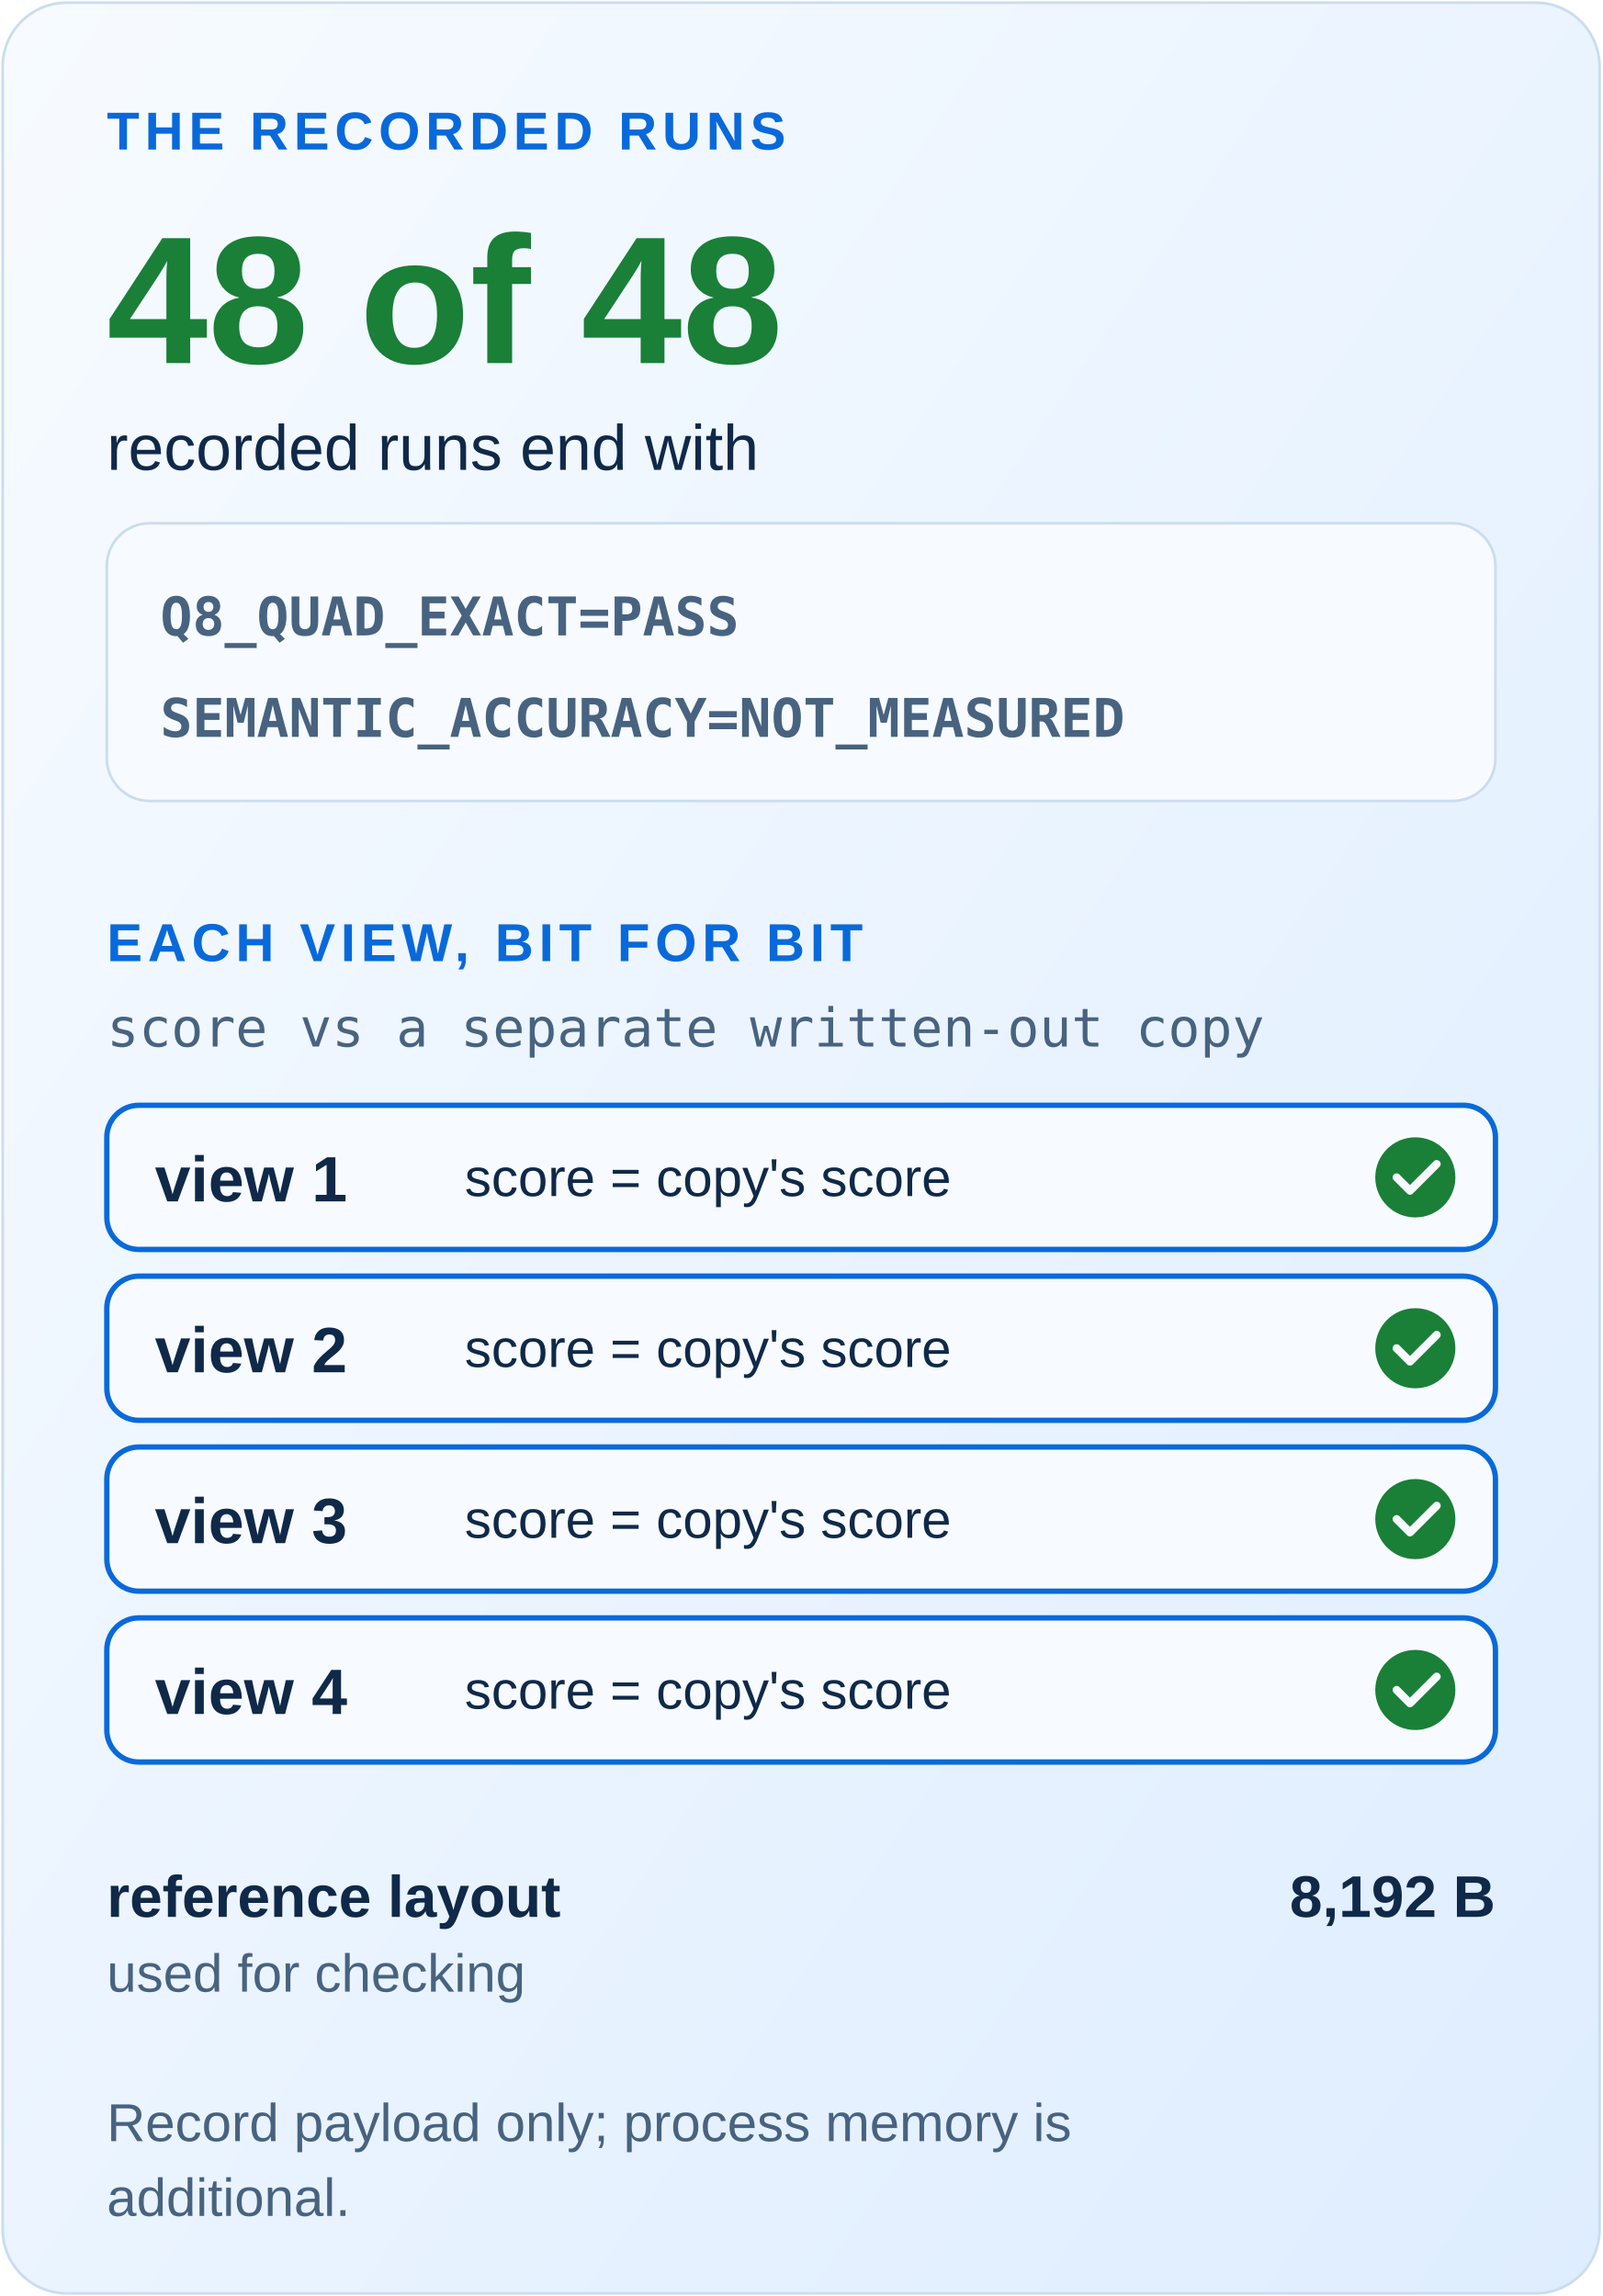
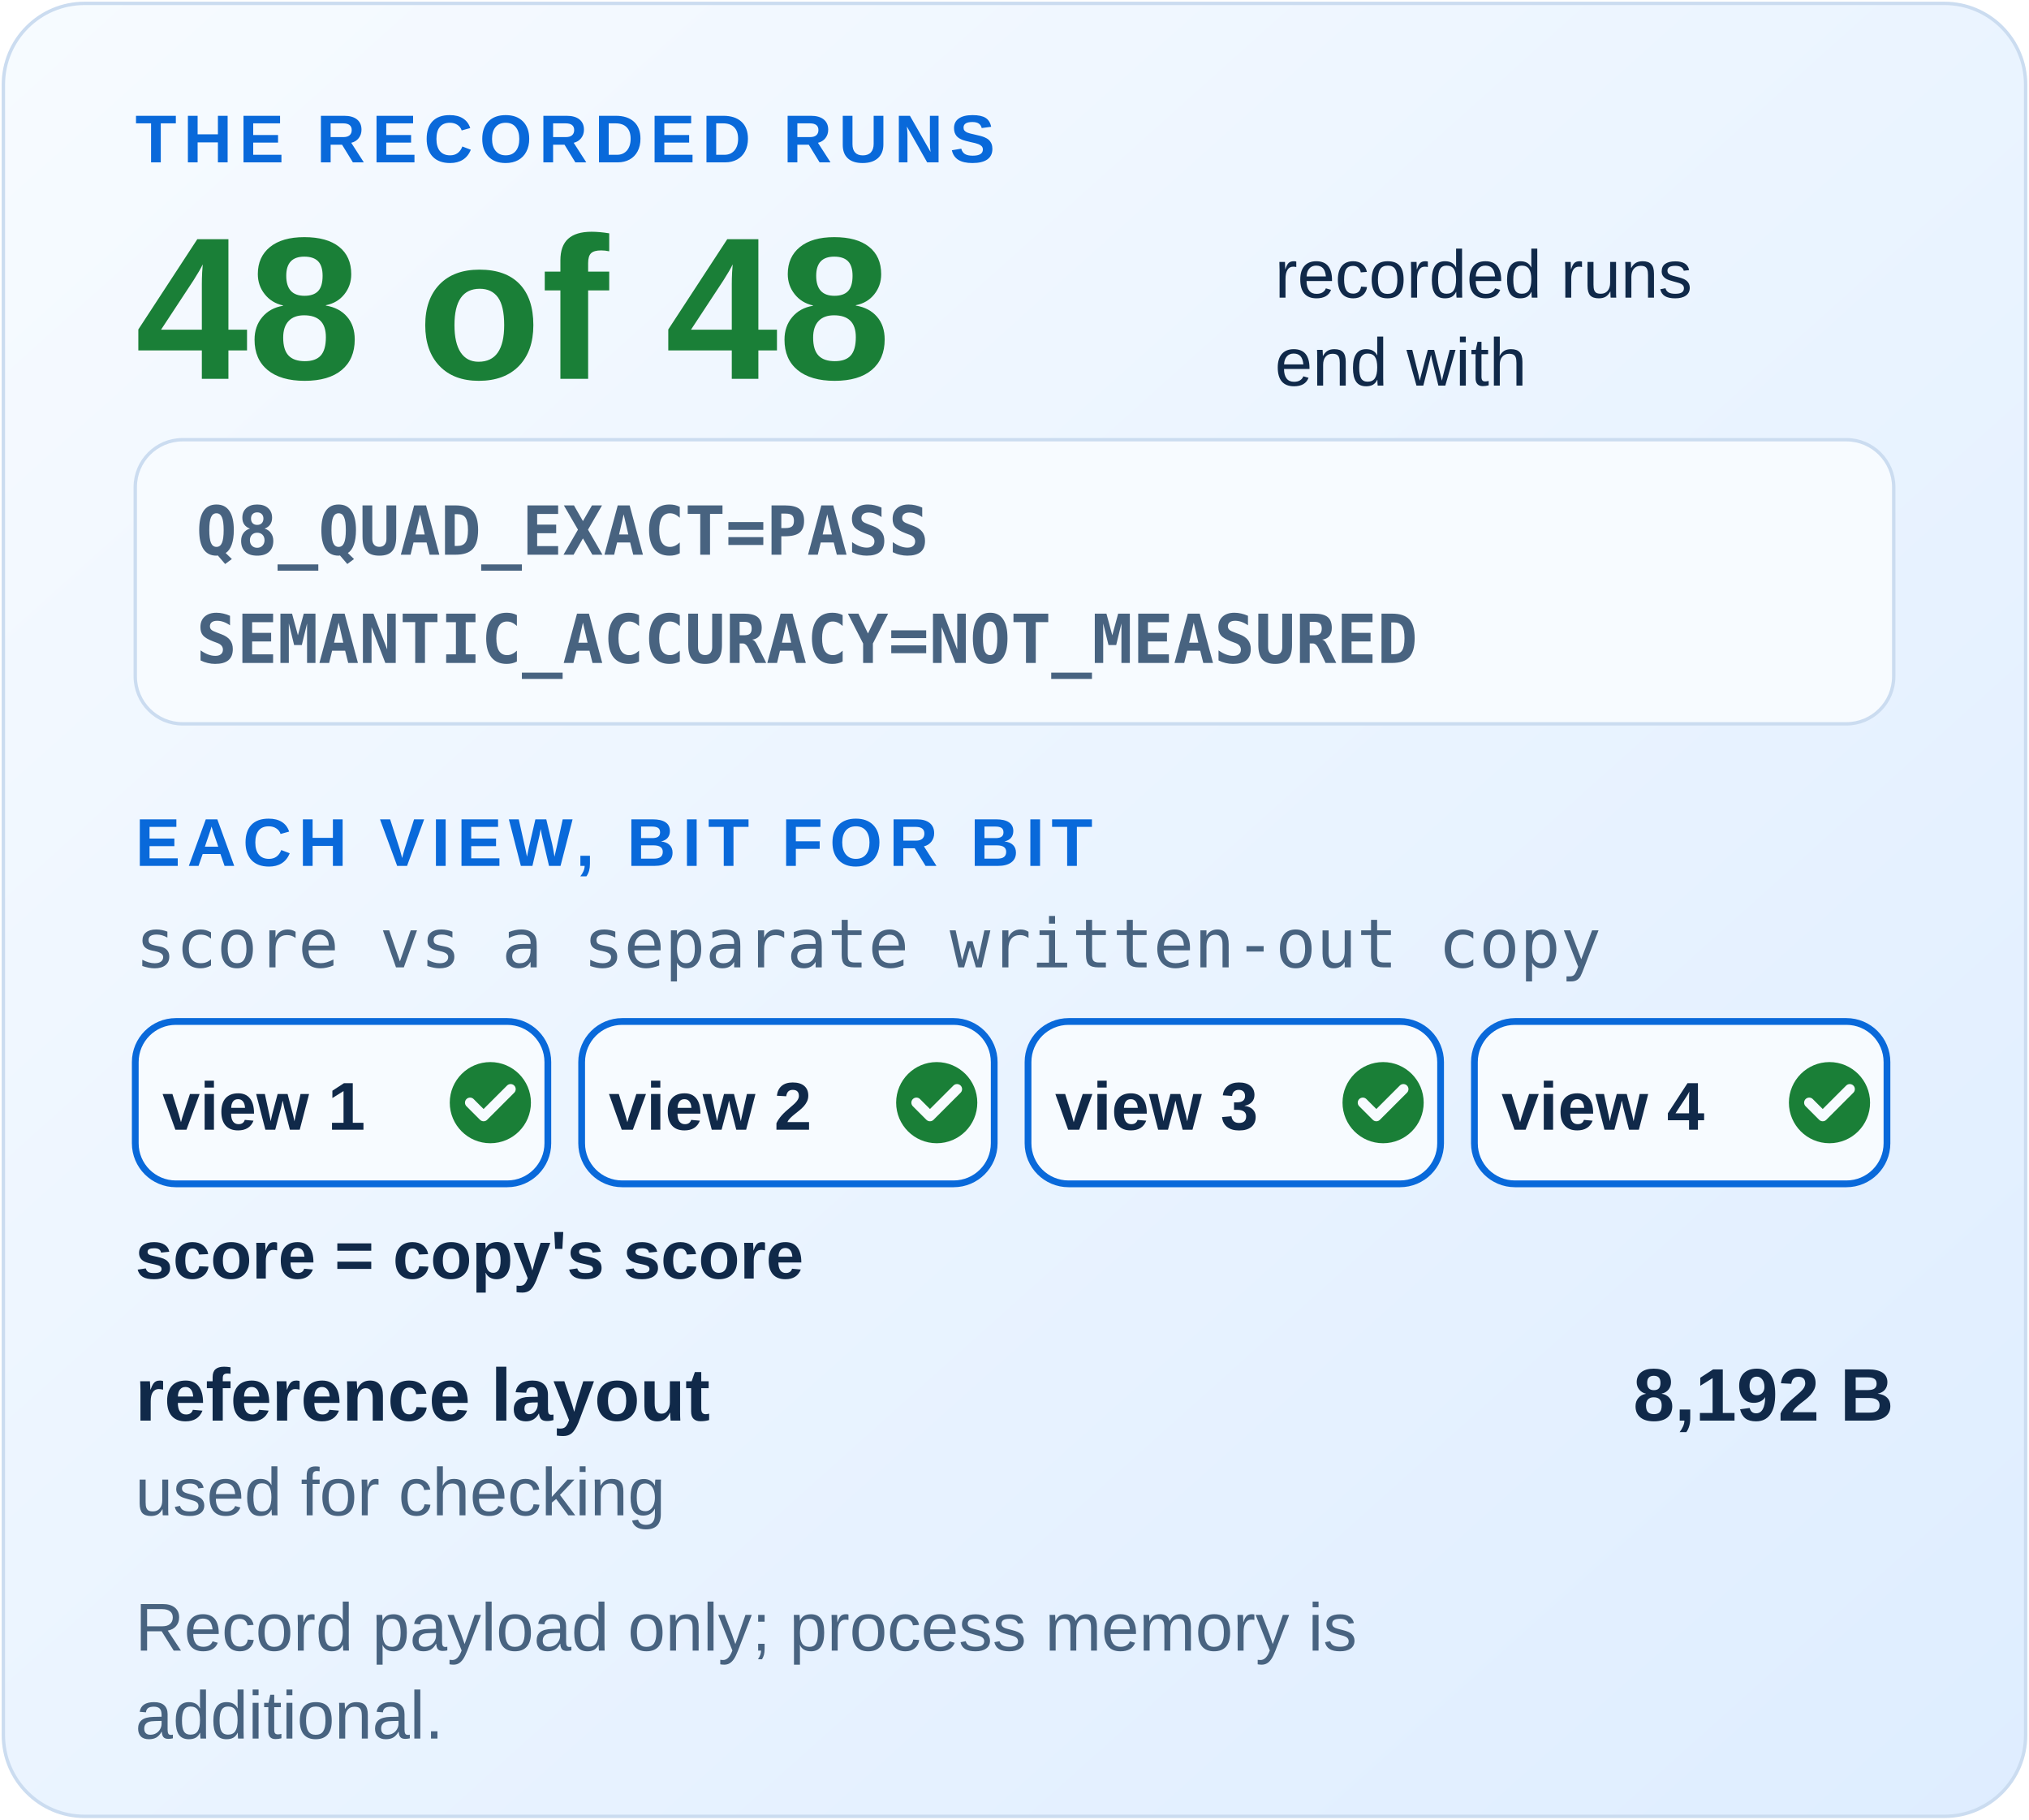
- <svg xmlns="http://www.w3.org/2000/svg" width="600" height="860" viewBox="0 0 600 860" role="img" aria-labelledby="t d">
+ <svg xmlns="http://www.w3.org/2000/svg" width="600" height="538" viewBox="0 0 600 538" role="img" aria-labelledby="t d">
  <style>
svg{font-size:20px}
text{font-family:Arial,Helvetica,sans-serif;fill:#102949}
.mono{font-family:ui-monospace,Consolas,"DejaVu Sans Mono",monospace;fill:#486380}
.kick{font-size:20px;font-weight:700;letter-spacing:2px;fill:#0969da}
.mut{fill:#486380}.b{font-weight:700}.rq-c{transform-box:fill-box;transform-origin:center}.rq0{animation:rq-pop .6s cubic-bezier(.2,.8,.2,1) .1s both}.rq1{animation:rq-in .5s ease-out .5s both}.rq2{animation:rq-in .4s ease-out 0.90s both}.rq3{animation:rq-pop .5s cubic-bezier(.2,.8,.2,1) 1.40s both}.rq4{animation:rq-in .4s ease-out 1.00s both}.rq5{animation:rq-pop .5s cubic-bezier(.2,.8,.2,1) 1.70s both}.rq6{animation:rq-in .4s ease-out 1.10s both}.rq7{animation:rq-pop .5s cubic-bezier(.2,.8,.2,1) 2.00s both}.rq8{animation:rq-in .4s ease-out 1.20s both}.rq9{animation:rq-pop .5s cubic-bezier(.2,.8,.2,1) 2.30s both}.rq10{animation:rq-in .5s ease-out 2.6s both}@media (prefers-reduced-motion:reduce){.rq0,.rq1,.rq2,.rq3,.rq4,.rq5,.rq6,.rq7,.rq8,.rq9,.rq10{animation:none}}@keyframes rq-in{from{opacity:0;transform:translateY(12px)}to{opacity:1;transform:none}}@keyframes rq-pop{0%{opacity:0;transform:scale(.6)}70%{opacity:1;transform:scale(1.08)}100%{opacity:1;transform:none}}
</style>
  <defs>
    <linearGradient id="bg" x2="1" y2="1">
      <stop stop-color="#f7fbff" />
      <stop offset="1" stop-color="#deedff" />
    </linearGradient>
    <clipPath id="card">
-       <rect x="1" y="1" width="598" height="858" rx="24" />
+       <rect x="1" y="1" width="598" height="536" rx="24" />
    </clipPath>
  </defs>
-   <rect x="1" y="1" width="598" height="858" rx="24" fill="url(#bg)" stroke="#cbdcf0" />
-   <text class="kick" x="40" y="56">THE RECORDED RUNS</text>
+   <rect x="1" y="1" width="598" height="536" rx="24" fill="url(#bg)" stroke="#cbdcf0" />
+   <text class="kick" x="40" y="48">THE RECORDED RUNS</text>
  <g class="rq-c rq0">
-     <text x="40" y="136" font-size="68" class="b" style="fill:#1a7f37">48 of 48</text>
+     <text x="40" y="112" font-size="60" class="b" style="fill:#1a7f37">48 of 48</text>
  </g>
  <g class="rq1">
-     <text x="40" y="176" font-size="24">recorded runs end with</text>
-     <rect x="40" y="196" width="520" height="104" rx="16" fill="#f7fbff" stroke="#cbdcf0" />
-     <text x="60" y="238" font-size="20" class="mono b">Q8_QUAD_EXACT=PASS</text>
-     <text x="60" y="276" font-size="20" class="mono b">SEMANTIC_ACCURACY=NOT_MEASURED</text>
+     <text x="377" y="88" font-size="20">recorded runs</text>
+     <text x="377" y="114" font-size="20">end with</text>
+     <rect x="40" y="130" width="520" height="84" rx="14" fill="#f7fbff" stroke="#cbdcf0" />
+     <text x="58" y="164" font-size="20" class="mono b">Q8_QUAD_EXACT=PASS</text>
+     <text x="58" y="196" font-size="20" class="mono b">SEMANTIC_ACCURACY=NOT_MEASURED</text>
  </g>
-   <text class="kick" x="40" y="360">EACH VIEW, BIT FOR BIT</text>
-   <text x="40" y="392" font-size="20" class="mono">score vs a separate written-out copy</text>
+   <text class="kick" x="40" y="256">EACH VIEW, BIT FOR BIT</text>
+   <text x="40" y="286" font-size="20" class="mono">score vs a separate written-out copy</text>
  <g class="rq2">
-     <rect x="40" y="414" width="520" height="54" rx="12" fill="#f7fbff" stroke="#0969da" stroke-width="2" />
-     <text x="58" y="450" font-size="24" class="b">view 1</text>
+     <rect x="40" y="302" width="122" height="48" rx="12" fill="#f7fbff" stroke="#0969da" stroke-width="2" />
+     <text x="48" y="334" font-size="20" class="b">view 1</text>
  </g>
  <g class="rq-c rq3">
-     <text x="174" y="448" font-size="20">score = copy's score</text>
-     <circle cx="530" cy="441" r="15" fill="#1a7f37" />
-     <path d="M523 441l5 5 10-10" stroke="#f7fbff" stroke-width="3" fill="none" stroke-linecap="round" stroke-linejoin="round" />
+     <circle cx="145" cy="326" r="12" fill="#1a7f37" />
+     <path d="M139 326l4 4 8-8" stroke="#f7fbff" stroke-width="3" fill="none" stroke-linecap="round" stroke-linejoin="round" />
  </g>
  <g class="rq4">
-     <rect x="40" y="478" width="520" height="54" rx="12" fill="#f7fbff" stroke="#0969da" stroke-width="2" />
-     <text x="58" y="514" font-size="24" class="b">view 2</text>
+     <rect x="172" y="302" width="122" height="48" rx="12" fill="#f7fbff" stroke="#0969da" stroke-width="2" />
+     <text x="180" y="334" font-size="20" class="b">view 2</text>
  </g>
  <g class="rq-c rq5">
-     <text x="174" y="512" font-size="20">score = copy's score</text>
-     <circle cx="530" cy="505" r="15" fill="#1a7f37" />
-     <path d="M523 505l5 5 10-10" stroke="#f7fbff" stroke-width="3" fill="none" stroke-linecap="round" stroke-linejoin="round" />
+     <circle cx="277" cy="326" r="12" fill="#1a7f37" />
+     <path d="M271 326l4 4 8-8" stroke="#f7fbff" stroke-width="3" fill="none" stroke-linecap="round" stroke-linejoin="round" />
  </g>
  <g class="rq6">
-     <rect x="40" y="542" width="520" height="54" rx="12" fill="#f7fbff" stroke="#0969da" stroke-width="2" />
-     <text x="58" y="578" font-size="24" class="b">view 3</text>
+     <rect x="304" y="302" width="122" height="48" rx="12" fill="#f7fbff" stroke="#0969da" stroke-width="2" />
+     <text x="312" y="334" font-size="20" class="b">view 3</text>
  </g>
  <g class="rq-c rq7">
-     <text x="174" y="576" font-size="20">score = copy's score</text>
-     <circle cx="530" cy="569" r="15" fill="#1a7f37" />
-     <path d="M523 569l5 5 10-10" stroke="#f7fbff" stroke-width="3" fill="none" stroke-linecap="round" stroke-linejoin="round" />
+     <circle cx="409" cy="326" r="12" fill="#1a7f37" />
+     <path d="M403 326l4 4 8-8" stroke="#f7fbff" stroke-width="3" fill="none" stroke-linecap="round" stroke-linejoin="round" />
  </g>
  <g class="rq8">
-     <rect x="40" y="606" width="520" height="54" rx="12" fill="#f7fbff" stroke="#0969da" stroke-width="2" />
-     <text x="58" y="642" font-size="24" class="b">view 4</text>
+     <rect x="436" y="302" width="122" height="48" rx="12" fill="#f7fbff" stroke="#0969da" stroke-width="2" />
+     <text x="444" y="334" font-size="20" class="b">view 4</text>
  </g>
  <g class="rq-c rq9">
-     <text x="174" y="640" font-size="20">score = copy's score</text>
-     <circle cx="530" cy="633" r="15" fill="#1a7f37" />
-     <path d="M523 633l5 5 10-10" stroke="#f7fbff" stroke-width="3" fill="none" stroke-linecap="round" stroke-linejoin="round" />
+     <circle cx="541" cy="326" r="12" fill="#1a7f37" />
+     <path d="M535 326l4 4 8-8" stroke="#f7fbff" stroke-width="3" fill="none" stroke-linecap="round" stroke-linejoin="round" />
  </g>
  <g class="rq10">
-     <text x="40" y="718" font-size="22" class="b">reference layout</text>
-     <text x="560" y="718" font-size="22" class="b" text-anchor="end">8,192 B</text>
-     <text x="40" y="746" font-size="20" class="mut">used for checking</text>
+     <text x="40" y="378" font-size="20" class="b">score = copy's score</text>
+     <text x="40" y="420" font-size="22" class="b">reference layout</text>
+     <text x="560" y="420" font-size="22" class="b" text-anchor="end">8,192 B</text>
+     <text x="40" y="448" font-size="20" class="mut">used for checking</text>
  </g>
-   <text x="40" y="802" font-size="20" class="mut">Record payload only; process memory is</text>
-   <text x="40" y="830" font-size="20" class="mut">additional.</text>
+   <text x="40" y="488" font-size="20" class="mut">Record payload only; process memory is</text>
+   <text x="40" y="514" font-size="20" class="mut">additional.</text>
</svg>
